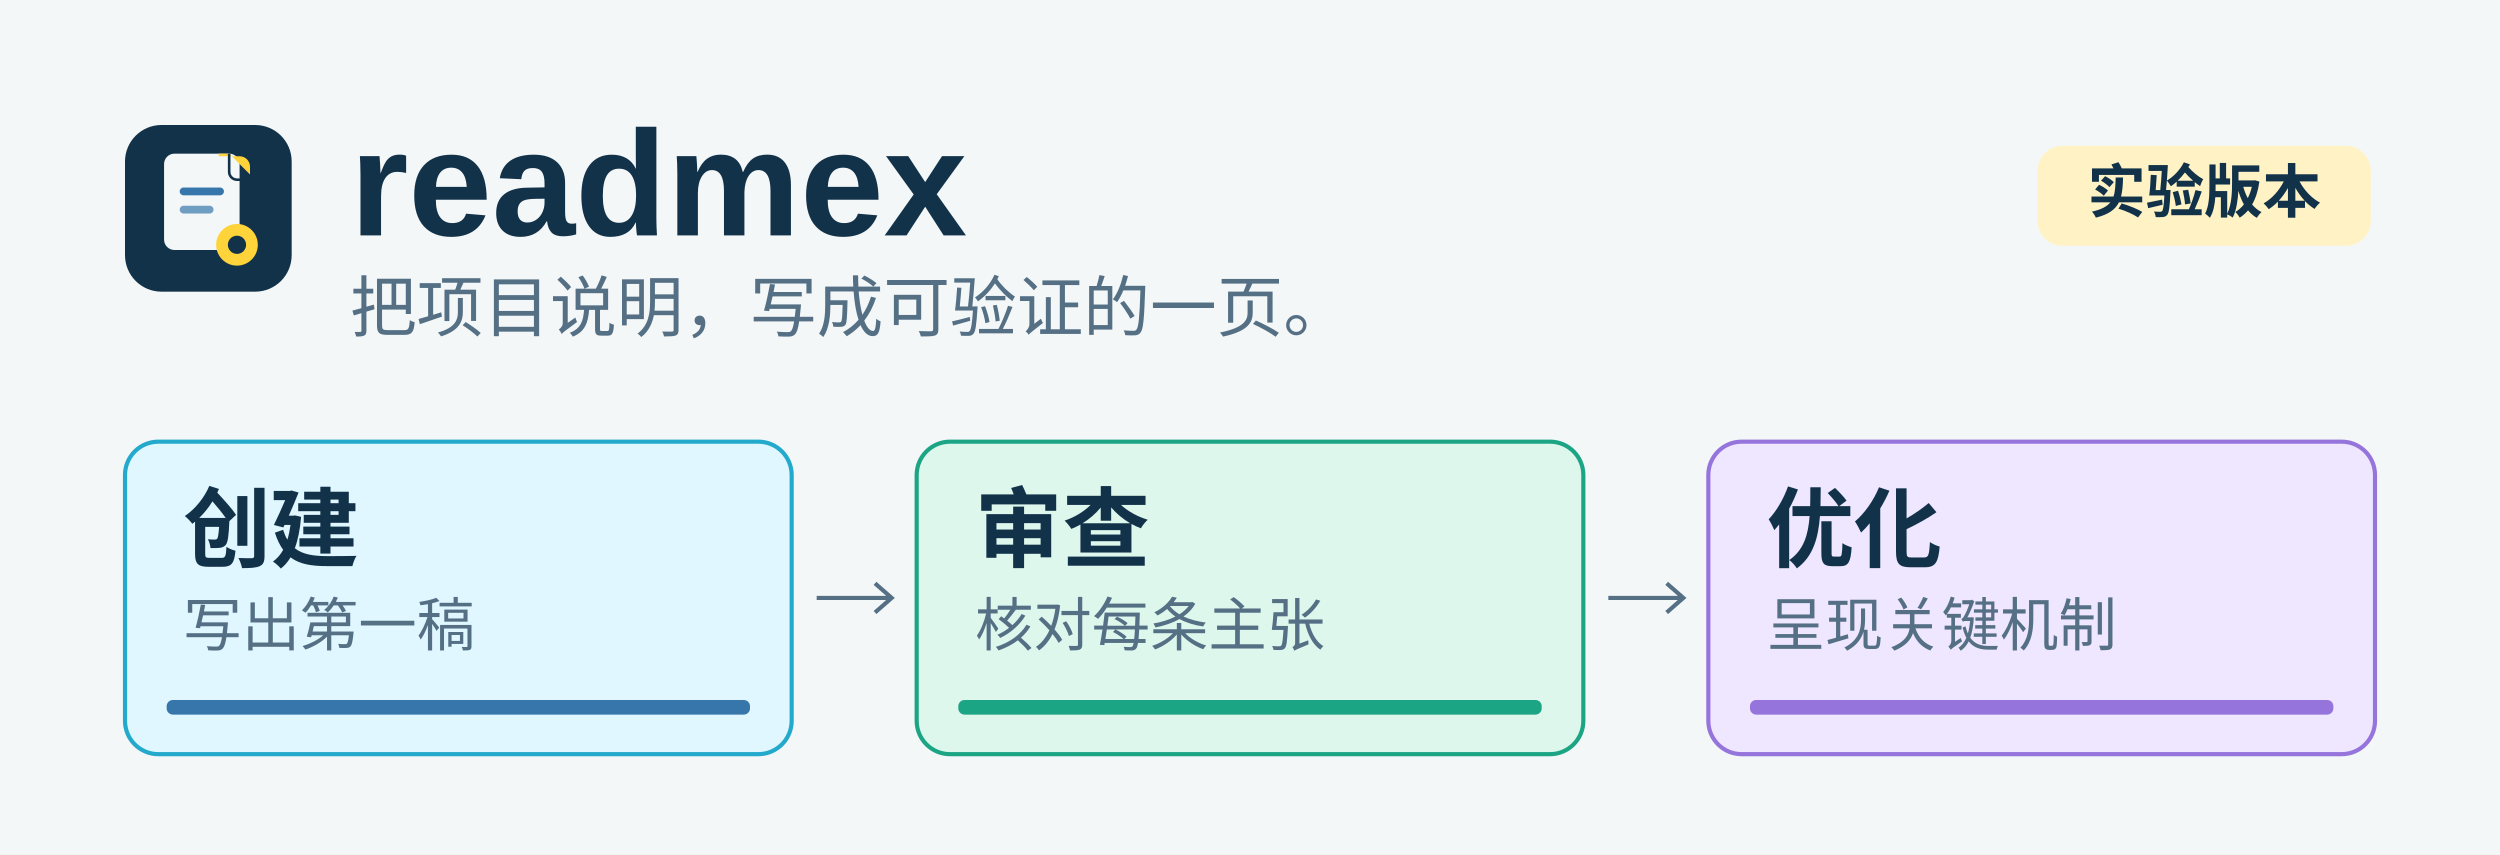
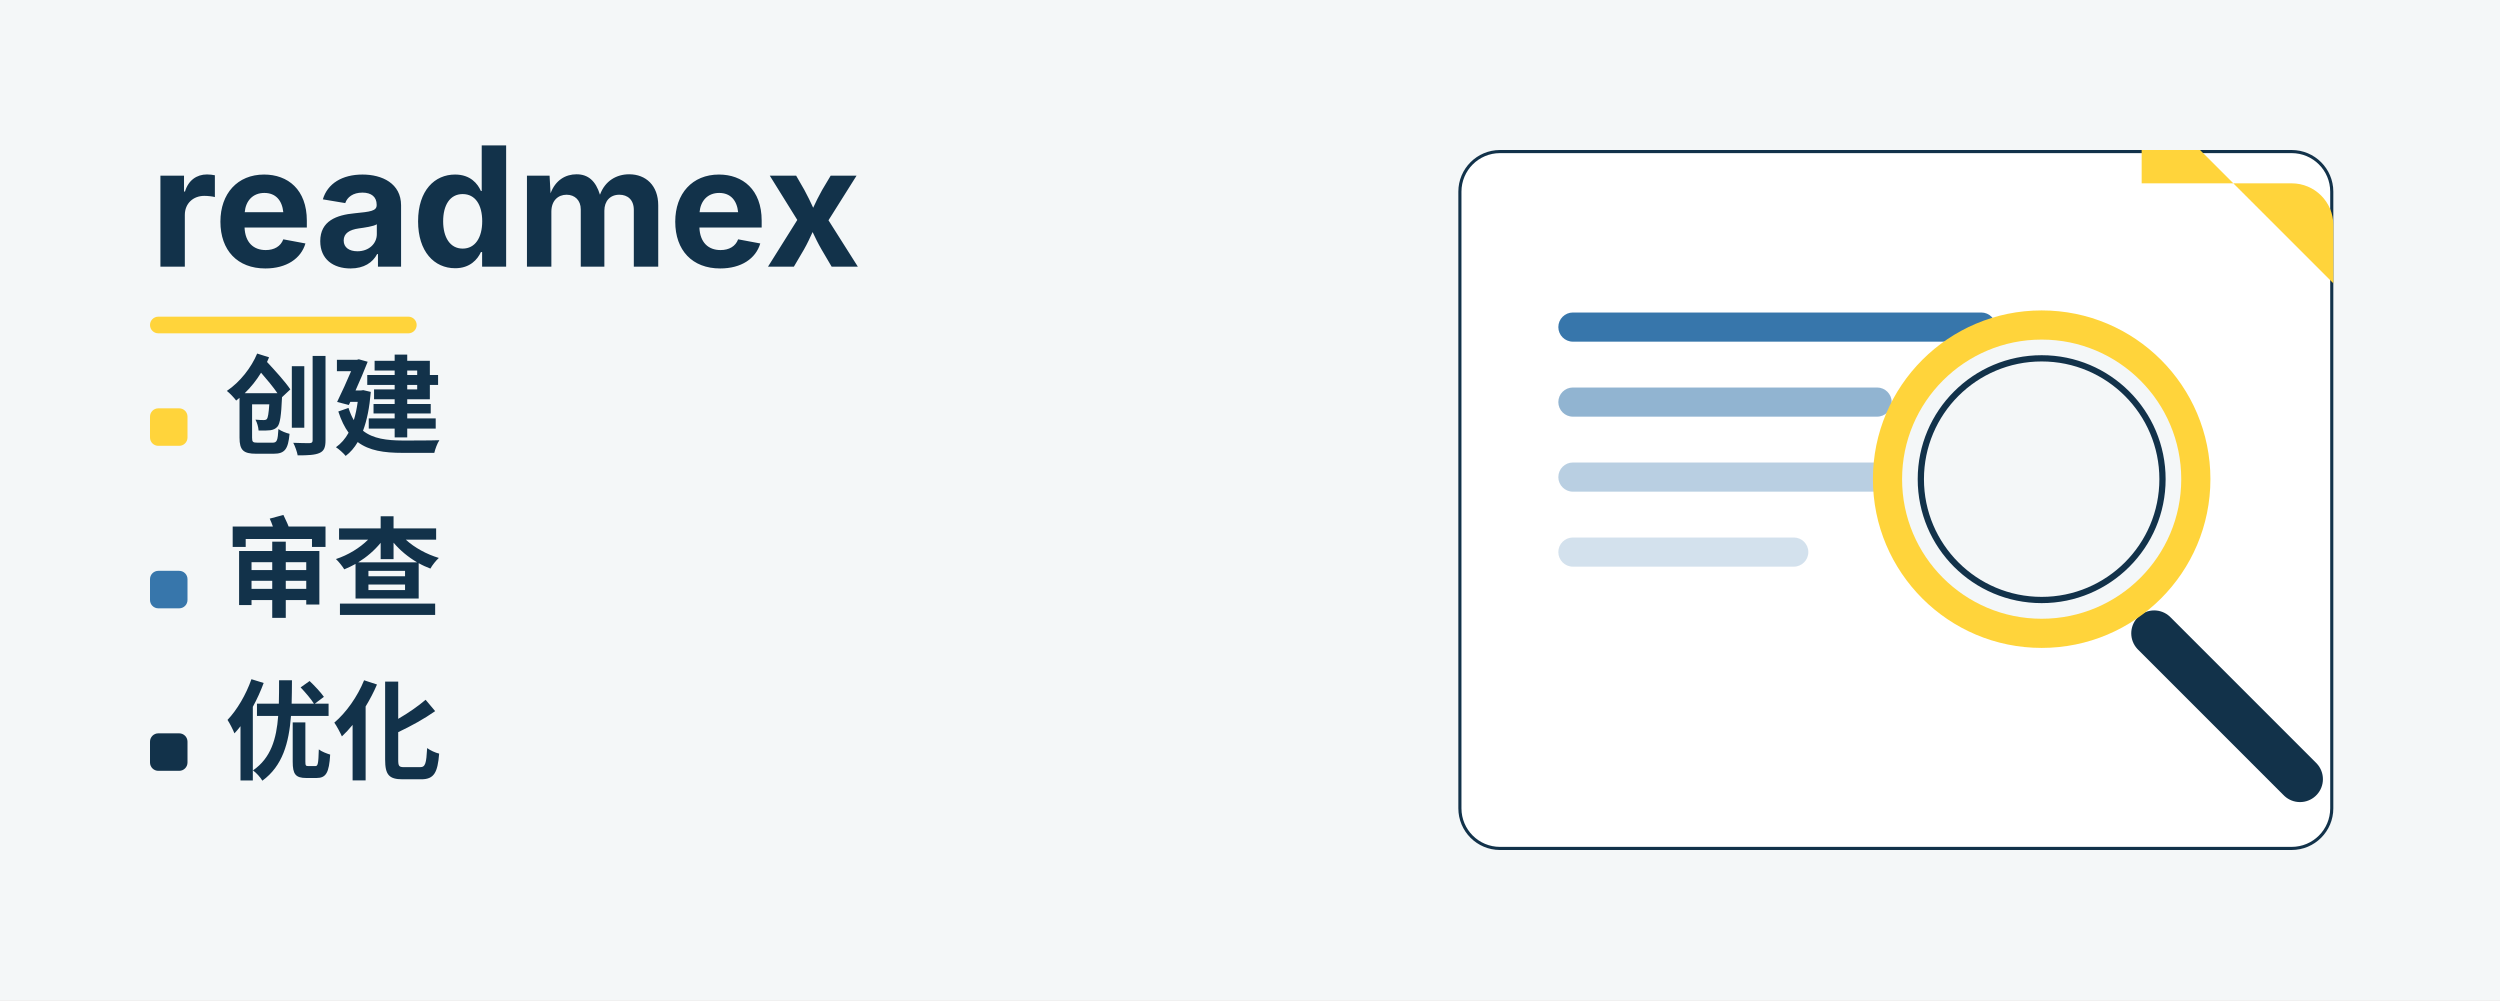
- <svg xmlns="http://www.w3.org/2000/svg" width="1200" height="410" viewBox="0 0 1200 410" role="img" aria-labelledby="hero-title hero-description">
-   <defs>
-     <style>text{font-family:Arial,"PingFang SC","Microsoft YaHei",sans-serif} .title{font-size:72px;font-weight:700;fill:#12324A}.lead{font-size:32px;fill:#557085}.name{font-size:42px;font-weight:700;fill:#12324A}.detail{font-size:28px;fill:#557085}</style>
-   </defs>
-   <rect width="1200" height="410" fill="#F4F7F8" />
-   <g transform="translate(60 60) scale(.625)">
-     <rect width="128" height="128" rx="28" fill="#12324A" />
-     <rect x="30" y="22" width="58" height="74" rx="8" fill="#F4F7F8" />
-     <path d="M72 22h8l16 16v-6a8 8 0 0 0-8-8h-16z" fill="#FFD43B" />
-     <path d="M80 22v14a6 6 0 0 0 6 6h16" fill="none" stroke="#12324A" stroke-width="2" />
-     <rect x="42" y="48" width="34" height="6" rx="3" fill="#3776AB" />
-     <rect x="42" y="62" width="26" height="6" rx="3" fill="#3776AB" opacity="0.7" />
-     <circle cx="86" cy="92" r="16" fill="#FFD43B" />
-     <circle cx="86" cy="92" r="7" fill="#12324A" />
+ <svg xmlns="http://www.w3.org/2000/svg" width="1200" height="480" viewBox="0 0 1200 480" role="img" aria-labelledby="hero-title hero-desc">
+   <rect width="1200" height="480" fill="#F4F7F8" />
+   <text x="72" y="128" fill="#12324A" font-family="-apple-system, BlinkMacSystemFont, Segoe UI, PingFang SC, sans-serif" font-size="80" font-weight="700">readmex</text>
+   <rect x="72" y="152" width="128" height="8" rx="4" fill="#FFD43B" />
+   <g id="step-create">
+     <rect x="72" y="196" width="18" height="18" rx="4" fill="#FFD43B" />
+     <text x="108" y="214" fill="#12324A" font-family="-apple-system, BlinkMacSystemFont, Segoe UI, PingFang SC, sans-serif" font-size="52" font-weight="700">创建</text>
  </g>
-   <text x="168" y="113" class="title">readmex</text>
-   <text x="168" y="159" class="lead">把项目说明，写成可验证的一页。</text>
-   <rect x="978" y="70" width="160" height="48" rx="12" fill="#FFF3C5" />
-   <text x="1058" y="102" text-anchor="middle" font-size="28" font-weight="600" fill="#12324A">实验版本</text>
-   <g>
-     <rect x="60" y="212" width="320" height="150" rx="16" fill="#E0F7FF" stroke="#22A9CB" stroke-width="2" />
-     <text x="88" y="269" class="name">创建</text>
-     <text x="88" y="310" class="detail">写出第一稿</text>
-     <rect x="80" y="336" width="280" height="7" rx="3" fill="#C3E7EE" />
-     <rect id="hero-create-progress" x="80" y="336" width="280" height="7" rx="3" fill="#3776AB" />
-     <rect x="440" y="212" width="320" height="150" rx="16" fill="#DEF7EC" stroke="#1CA584" stroke-width="2" />
-     <text x="468" y="269" class="name">审查</text>
-     <text x="468" y="310" class="detail">核对每条主张</text>
-     <rect x="460" y="336" width="280" height="7" rx="3" fill="#BFE3D7" />
-     <rect id="hero-review-progress" x="460" y="336" width="280" height="7" rx="3" fill="#1CA584" />
-     <rect x="820" y="212" width="320" height="150" rx="16" fill="#EFE6FF" stroke="#9574DC" stroke-width="2" />
-     <text x="848" y="269" class="name">优化</text>
-     <text x="848" y="310" class="detail">呈现关键机制</text>
-     <rect x="840" y="336" width="280" height="7" rx="3" fill="#DACEED" />
-     <rect id="hero-optimize-progress" x="840" y="336" width="280" height="7" rx="3" fill="#9574DC" />
+   <g id="step-review">
+     <rect x="72" y="274" width="18" height="18" rx="4" fill="#3776AB" />
+     <text x="108" y="292" fill="#12324A" font-family="-apple-system, BlinkMacSystemFont, Segoe UI, PingFang SC, sans-serif" font-size="52" font-weight="700">审查</text>
  </g>
-   <g fill="none" stroke="#557085" stroke-width="2">
-     <path d="M392 287H428m-8-7 8 7-8 7" />
-     <path d="M772 287H808m-8-7 8 7-8 7" />
+   <g id="step-optimize">
+     <rect x="72" y="352" width="18" height="18" rx="4" fill="#12324A" />
+     <text x="108" y="370" fill="#12324A" font-family="-apple-system, BlinkMacSystemFont, Segoe UI, PingFang SC, sans-serif" font-size="52" font-weight="700">优化</text>
+   </g>
+   <clipPath id="page-clip">
+     <rect x="700" y="72" width="420" height="336" rx="20" />
+   </clipPath>
+   <g id="page" clip-path="url(#page-clip)">
+     <rect x="700" y="72" width="420" height="336" rx="20" fill="#FFFFFF" stroke="#12324A" stroke-width="3" />
+     <path d="M1028 72h28l64 64v-28a20 20 0 0 0-20-20h-72z" fill="#FFD43B" />
+     <rect x="748" y="150" width="210" height="14" rx="7" fill="#3776AB" />
+     <rect x="748" y="186" width="160" height="14" rx="7" fill="#3776AB" opacity="0.55" />
+     <rect x="748" y="222" width="240" height="14" rx="7" fill="#3776AB" opacity="0.35" />
+     <rect x="748" y="258" width="120" height="14" rx="7" fill="#3776AB" opacity="0.22" />
+   </g>
+   <g id="glass">
+     <line x1="1034" y1="304" x2="1104" y2="374" stroke="#12324A" stroke-width="22" stroke-linecap="round" />
+     <circle cx="980" cy="230" r="74" fill="#F4F7F8" stroke="#FFD43B" stroke-width="14" />
+     <circle cx="980" cy="230" r="58" fill="none" stroke="#12324A" stroke-width="3" />
  </g>
</svg>
